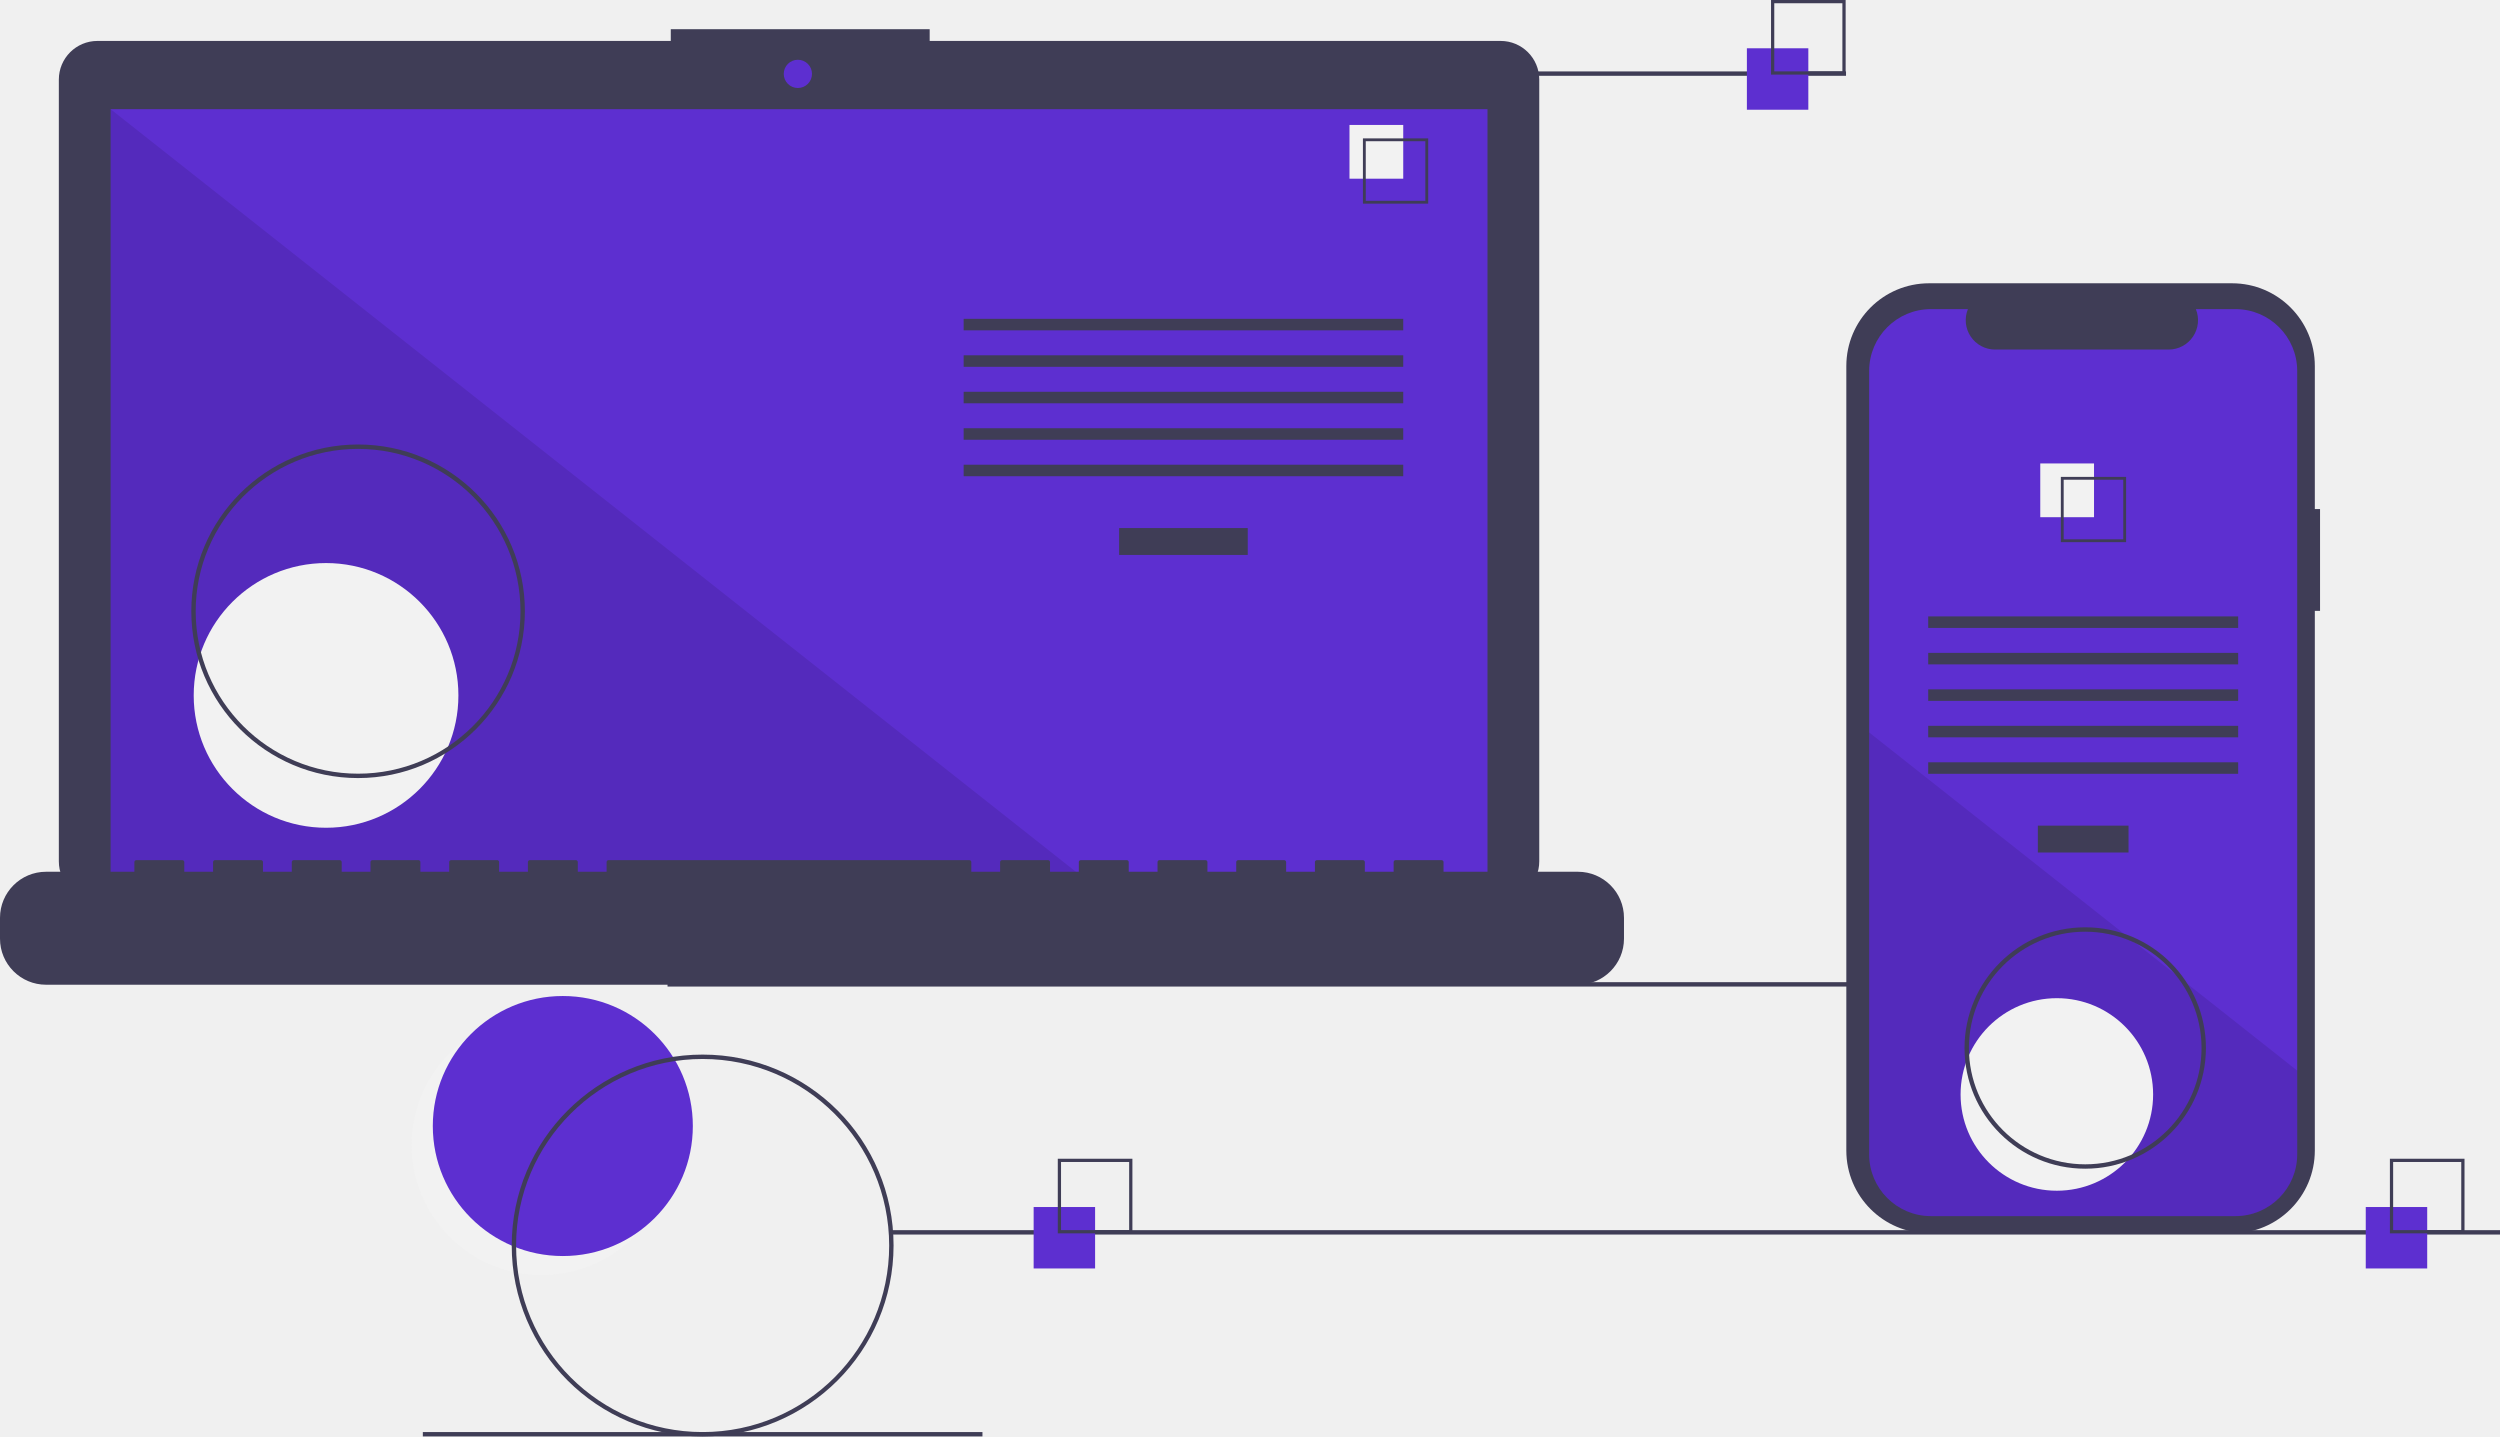
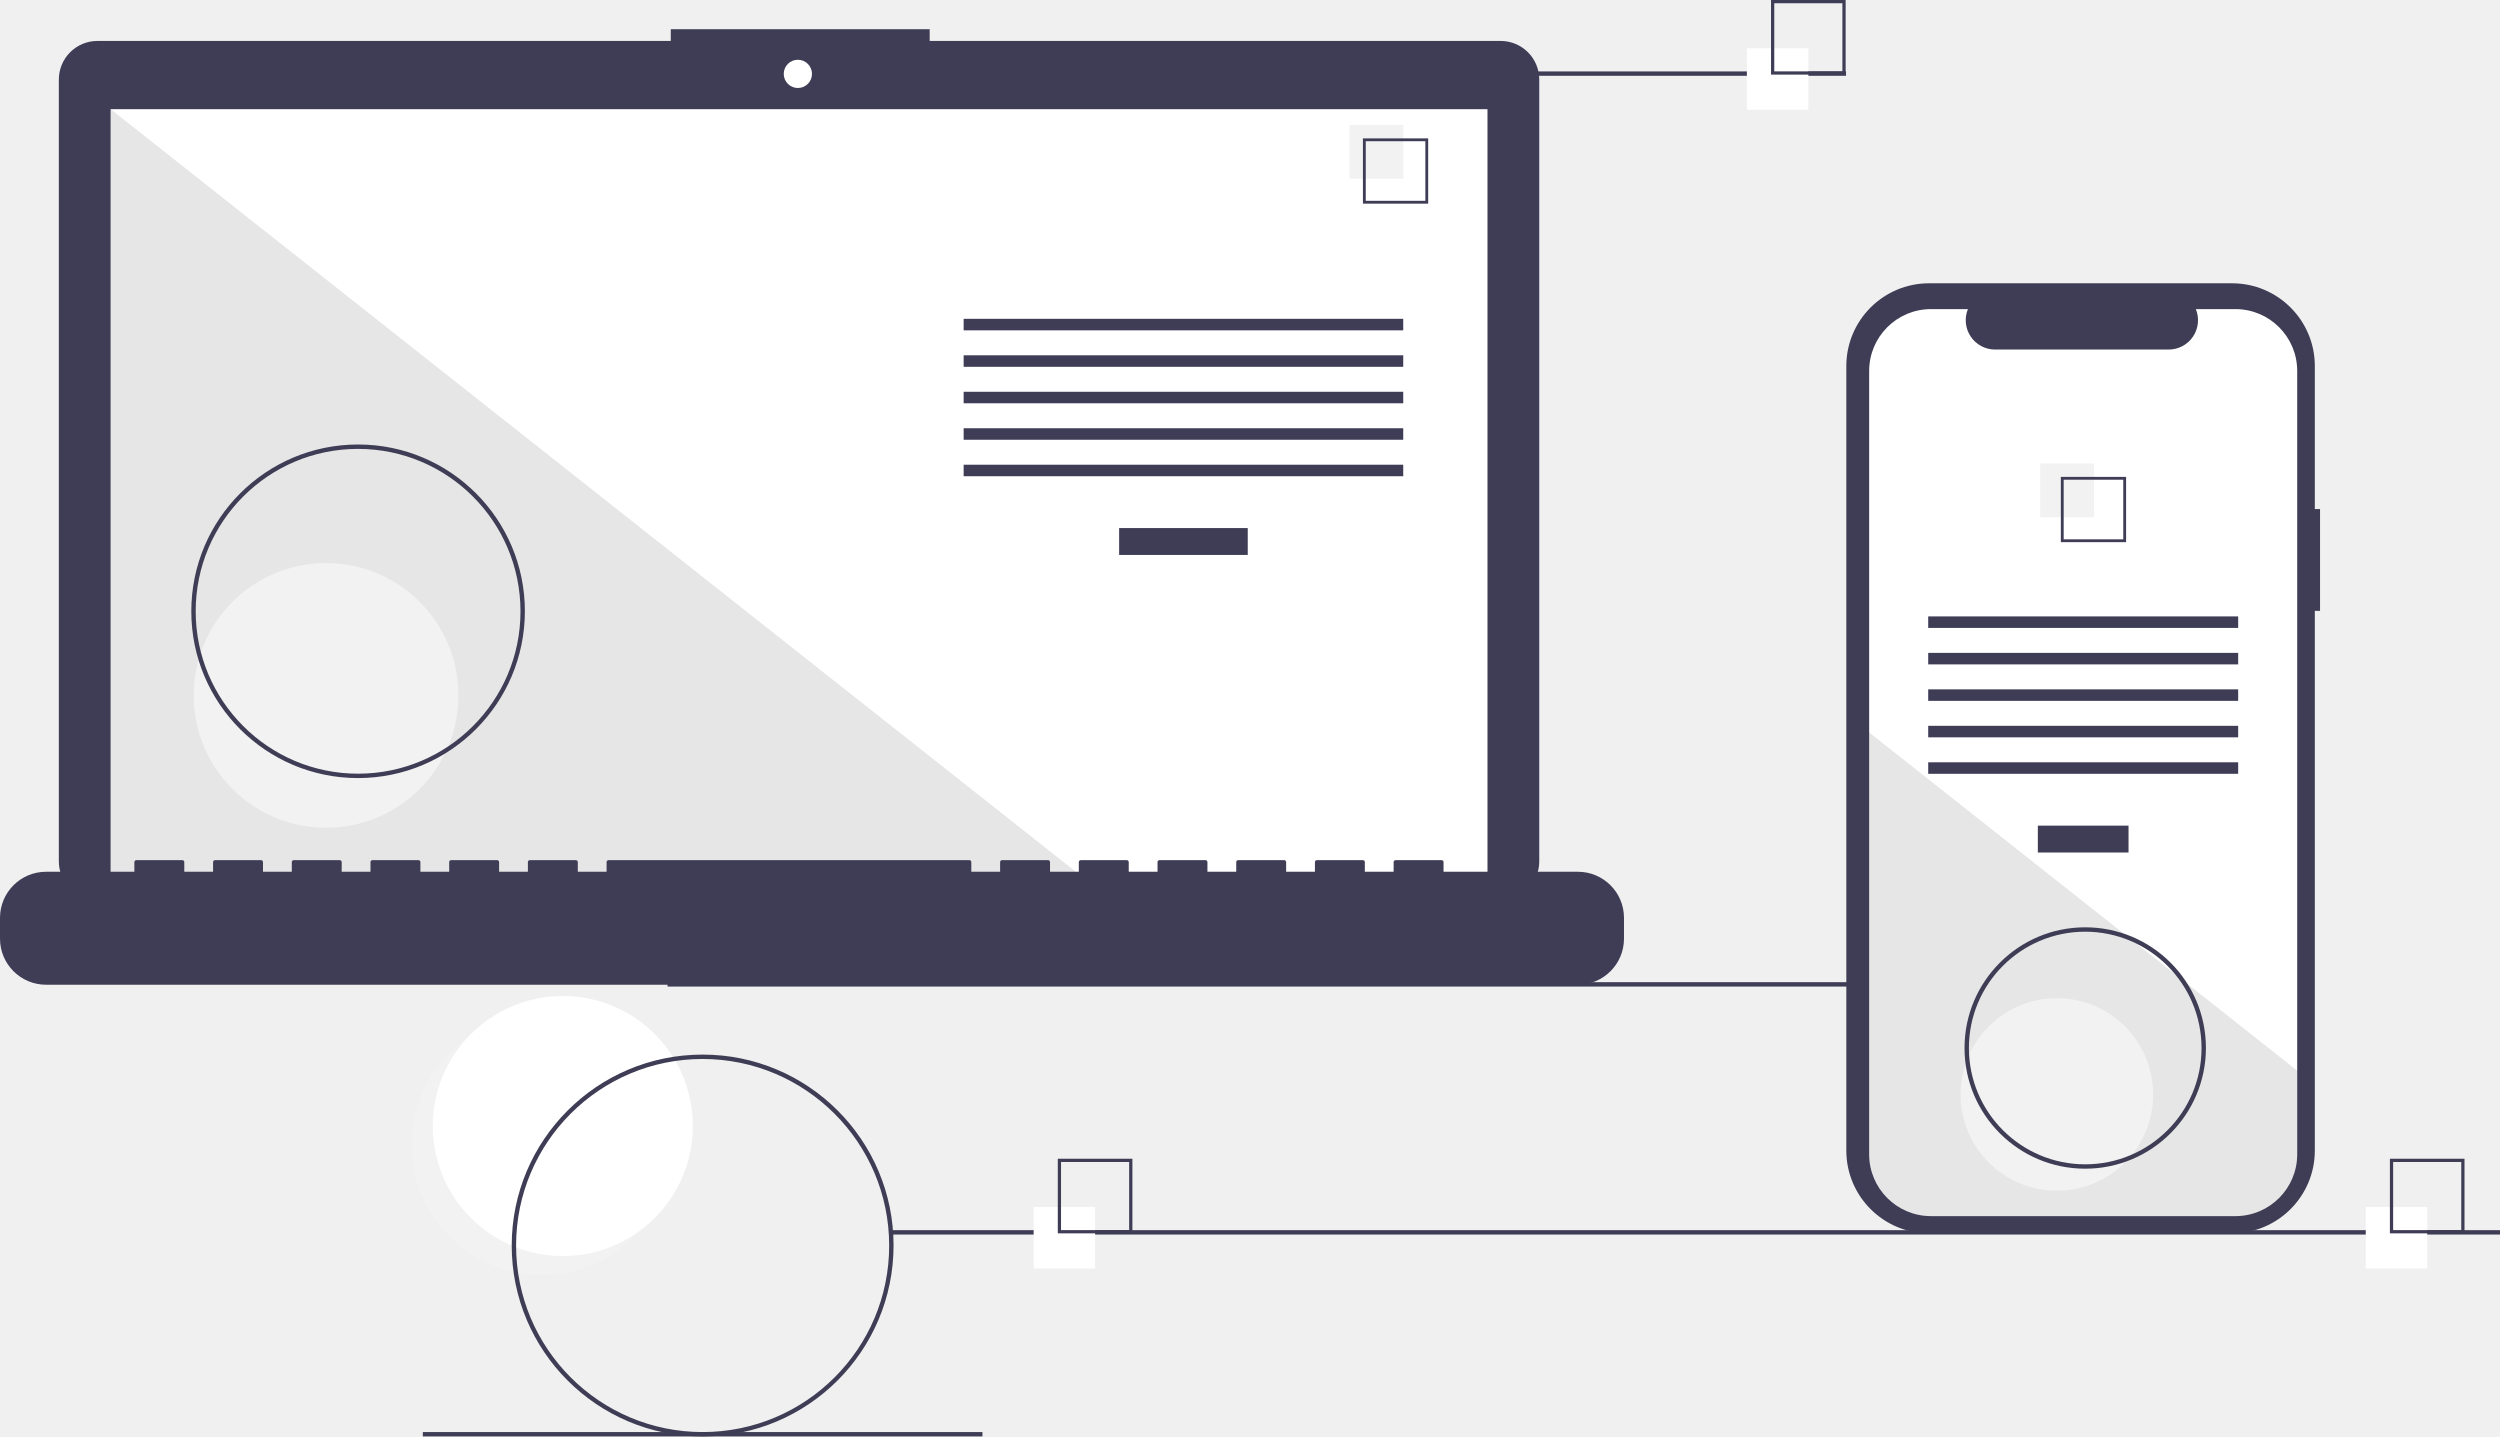
<svg xmlns="http://www.w3.org/2000/svg" id="b6117b06-2b45-45bc-b789-4a82ab6612dd" data-name="Layer 1" width="1139.171" height="654.543" viewBox="0 0 1139.171 654.543">
  <circle cx="246.827" cy="521.765" r="59.243" fill="#f2f2f2" />
-   <circle cx="256.46" cy="513.095" r="59.243" fill="#5d2fd0" />
+   <circle cx="256.46" cy="513.095" r="59.243" fill="#ffffff" />
  <rect x="304.171" y="447.543" width="733" height="2" fill="#3f3d56" />
  <path d="M714.207,141.381H454.038v-5.362h-117.971v5.362H74.825a17.599,17.599,0,0,0-17.599,17.599V515.231a17.599,17.599,0,0,0,17.599,17.599H714.207a17.599,17.599,0,0,0,17.599-17.599V158.979A17.599,17.599,0,0,0,714.207,141.381Z" transform="translate(-30.41456 -122.7284)" fill="#3f3d56" />
-   <rect x="50.406" y="49.754" width="627.391" height="353.913" fill="#5d2fd0" />
-   <circle cx="363.565" cy="33.667" r="6.435" fill="#5d2fd0" />
+   <rect x="50.406" y="49.754" width="627.391" height="353.913" fill="#ffffff" />
+   <circle cx="363.565" cy="33.667" r="6.435" fill="#ffffff" />
  <polygon points="498.374 403.667 50.406 403.667 50.406 49.754 498.374 403.667" opacity="0.1" />
  <circle cx="148.574" cy="316.876" r="60.307" fill="#f2f2f2" />
  <rect x="509.953" y="240.622" width="58.605" height="12.246" fill="#3f3d56" />
  <rect x="439.102" y="145.279" width="200.307" height="5.248" fill="#3f3d56" />
  <rect x="439.102" y="161.898" width="200.307" height="5.248" fill="#3f3d56" />
  <rect x="439.102" y="178.518" width="200.307" height="5.248" fill="#3f3d56" />
  <rect x="439.102" y="195.137" width="200.307" height="5.248" fill="#3f3d56" />
  <rect x="439.102" y="211.756" width="200.307" height="5.248" fill="#3f3d56" />
  <rect x="614.917" y="56.934" width="24.492" height="24.492" fill="#f2f2f2" />
  <path d="M681.195,215.525h-29.74v-29.74h29.74Zm-28.447-1.293h27.154V187.078H652.748Z" transform="translate(-30.41456 -122.7284)" fill="#3f3d56" />
  <path d="M749.422,519.96H688.192v-4.412a.875.875,0,0,0-.875-.875h-20.993a.875.875,0,0,0-.875.875v4.412H652.329v-4.412a.875.875,0,0,0-.875-.875H630.462a.875.875,0,0,0-.875.875v4.412H616.467v-4.412a.875.875,0,0,0-.875-.875H594.599a.875.875,0,0,0-.875.875v4.412H580.604v-4.412a.875.875,0,0,0-.875-.875H558.736a.875.875,0,0,0-.875.875v4.412H544.741v-4.412a.875.875,0,0,0-.875-.875H522.873a.875.875,0,0,0-.875.875v4.412H508.878v-4.412a.875.875,0,0,0-.875-.875h-20.993a.875.875,0,0,0-.875.875v4.412H473.015v-4.412a.875.875,0,0,0-.875-.875H307.696a.875.875,0,0,0-.875.875v4.412H293.701v-4.412a.875.875,0,0,0-.875-.875H271.833a.875.875,0,0,0-.875.875v4.412H257.838v-4.412a.875.875,0,0,0-.875-.875h-20.993a.875.875,0,0,0-.875.875v4.412H221.975v-4.412a.875.875,0,0,0-.875-.875H200.107a.875.875,0,0,0-.875.875v4.412H186.112v-4.412a.875.875,0,0,0-.875-.875H164.244a.875.875,0,0,0-.875.875v4.412H150.249v-4.412a.875.875,0,0,0-.875-.875H128.381a.875.875,0,0,0-.875.875v4.412H114.386v-4.412a.875.875,0,0,0-.875-.875H92.519a.875.875,0,0,0-.875.875v4.412H51.407a20.993,20.993,0,0,0-20.993,20.993v9.492A20.993,20.993,0,0,0,51.407,571.438H749.422a20.993,20.993,0,0,0,20.993-20.993v-9.492A20.993,20.993,0,0,0,749.422,519.96Z" transform="translate(-30.41456 -122.7284)" fill="#3f3d56" />
  <path d="M193.586,477.272a76,76,0,1,1,76-76A76.086,76.086,0,0,1,193.586,477.272Zm0-150a74,74,0,1,0,74,74A74.084,74.084,0,0,0,193.586,327.272Z" transform="translate(-30.41456 -122.7284)" fill="#3f3d56" />
  <rect x="586.171" y="32.543" width="255" height="2" fill="#3f3d56" />
  <rect x="406.171" y="560.543" width="733" height="2" fill="#3f3d56" />
  <rect x="192.672" y="652.543" width="255" height="2" fill="#3f3d56" />
-   <rect x="471" y="550" width="28" height="28" fill="#5d2fd0" />
+   <rect x="471" y="550" width="28" height="28" fill="#ffffff" />
  <path d="M546.415,684.728h-34v-34h34Zm-32.522-1.478H544.936V652.207H513.893Z" transform="translate(-30.41456 -122.7284)" fill="#3f3d56" />
-   <rect x="796" y="22" width="28" height="28" fill="#5d2fd0" />
+   <rect x="796" y="22" width="28" height="28" fill="#ffffff" />
  <path d="M871.415,156.728h-34v-34h34Zm-32.522-1.478H869.936V124.207H838.893Z" transform="translate(-30.41456 -122.7284)" fill="#3f3d56" />
-   <rect x="1078" y="550" width="28" height="28" fill="#5d2fd0" />
+   <rect x="1078" y="550" width="28" height="28" fill="#ffffff" />
  <path d="M1153.415,684.728h-34v-34h34Zm-32.522-1.478h31.043V652.207h-31.043Z" transform="translate(-30.41456 -122.7284)" fill="#3f3d56" />
  <path d="M1087.586,354.687h-2.379V289.525a37.714,37.714,0,0,0-37.714-37.714H909.44A37.714,37.714,0,0,0,871.726,289.525V647.006A37.714,37.714,0,0,0,909.44,684.72h138.053a37.714,37.714,0,0,0,37.714-37.714V401.07h2.379Z" transform="translate(-30.41456 -122.7284)" fill="#3f3d56" />
-   <path d="M1077.176,291.742v356.96a28.165,28.165,0,0,1-28.16,28.17H910.296a28.165,28.165,0,0,1-28.16-28.17v-356.96a28.163,28.163,0,0,1,28.16-28.16h16.83a13.379,13.379,0,0,0,12.39,18.43h79.09a13.379,13.379,0,0,0,12.39-18.43h18.02A28.163,28.163,0,0,1,1077.176,291.742Z" transform="translate(-30.41456 -122.7284)" fill="#5d2fd0" />
+   <path d="M1077.176,291.742v356.96a28.165,28.165,0,0,1-28.16,28.17H910.296a28.165,28.165,0,0,1-28.16-28.17v-356.96a28.163,28.163,0,0,1,28.16-28.16h16.83a13.379,13.379,0,0,0,12.39,18.43h79.09a13.379,13.379,0,0,0,12.39-18.43h18.02A28.163,28.163,0,0,1,1077.176,291.742Z" transform="translate(-30.41456 -122.7284)" fill="#ffffff" />
  <rect x="928.58" y="376.218" width="41.324" height="12.246" fill="#3f3d56" />
  <rect x="878.621" y="280.875" width="141.24" height="5.248" fill="#3f3d56" />
  <rect x="878.621" y="297.494" width="141.24" height="5.248" fill="#3f3d56" />
  <rect x="878.621" y="314.114" width="141.24" height="5.248" fill="#3f3d56" />
  <rect x="878.621" y="330.733" width="141.24" height="5.248" fill="#3f3d56" />
  <rect x="878.621" y="347.352" width="141.24" height="5.248" fill="#3f3d56" />
  <rect x="929.684" y="211.179" width="24.492" height="24.492" fill="#f2f2f2" />
  <path d="M969.474,340.032v29.74h29.74v-29.74Zm28.45,28.45h-27.16v-27.16h27.16Z" transform="translate(-30.41456 -122.7284)" fill="#3f3d56" />
  <path d="M1077.176,610.582v38.12a28.165,28.165,0,0,1-28.16,28.17H910.296a28.165,28.165,0,0,1-28.16-28.17v-192.21l116.87,92.33,2,1.58,21.74,17.17,2.03,1.61Z" transform="translate(-30.41456 -122.7284)" opacity="0.1" />
  <circle cx="937.241" cy="498.707" r="43.868" fill="#f2f2f2" />
  <path d="M350.586,777.272a87,87,0,1,1,87-87A87.099,87.099,0,0,1,350.586,777.272Zm0-172a85,85,0,1,0,85,85A85.096,85.096,0,0,0,350.586,605.272Z" transform="translate(-30.41456 -122.7284)" fill="#3f3d56" />
  <path d="M980.586,655.272a55,55,0,1,1,55-55A55.062,55.062,0,0,1,980.586,655.272Zm0-108a53,53,0,1,0,53,53A53.06,53.06,0,0,0,980.586,547.272Z" transform="translate(-30.41456 -122.7284)" fill="#3f3d56" />
</svg>
